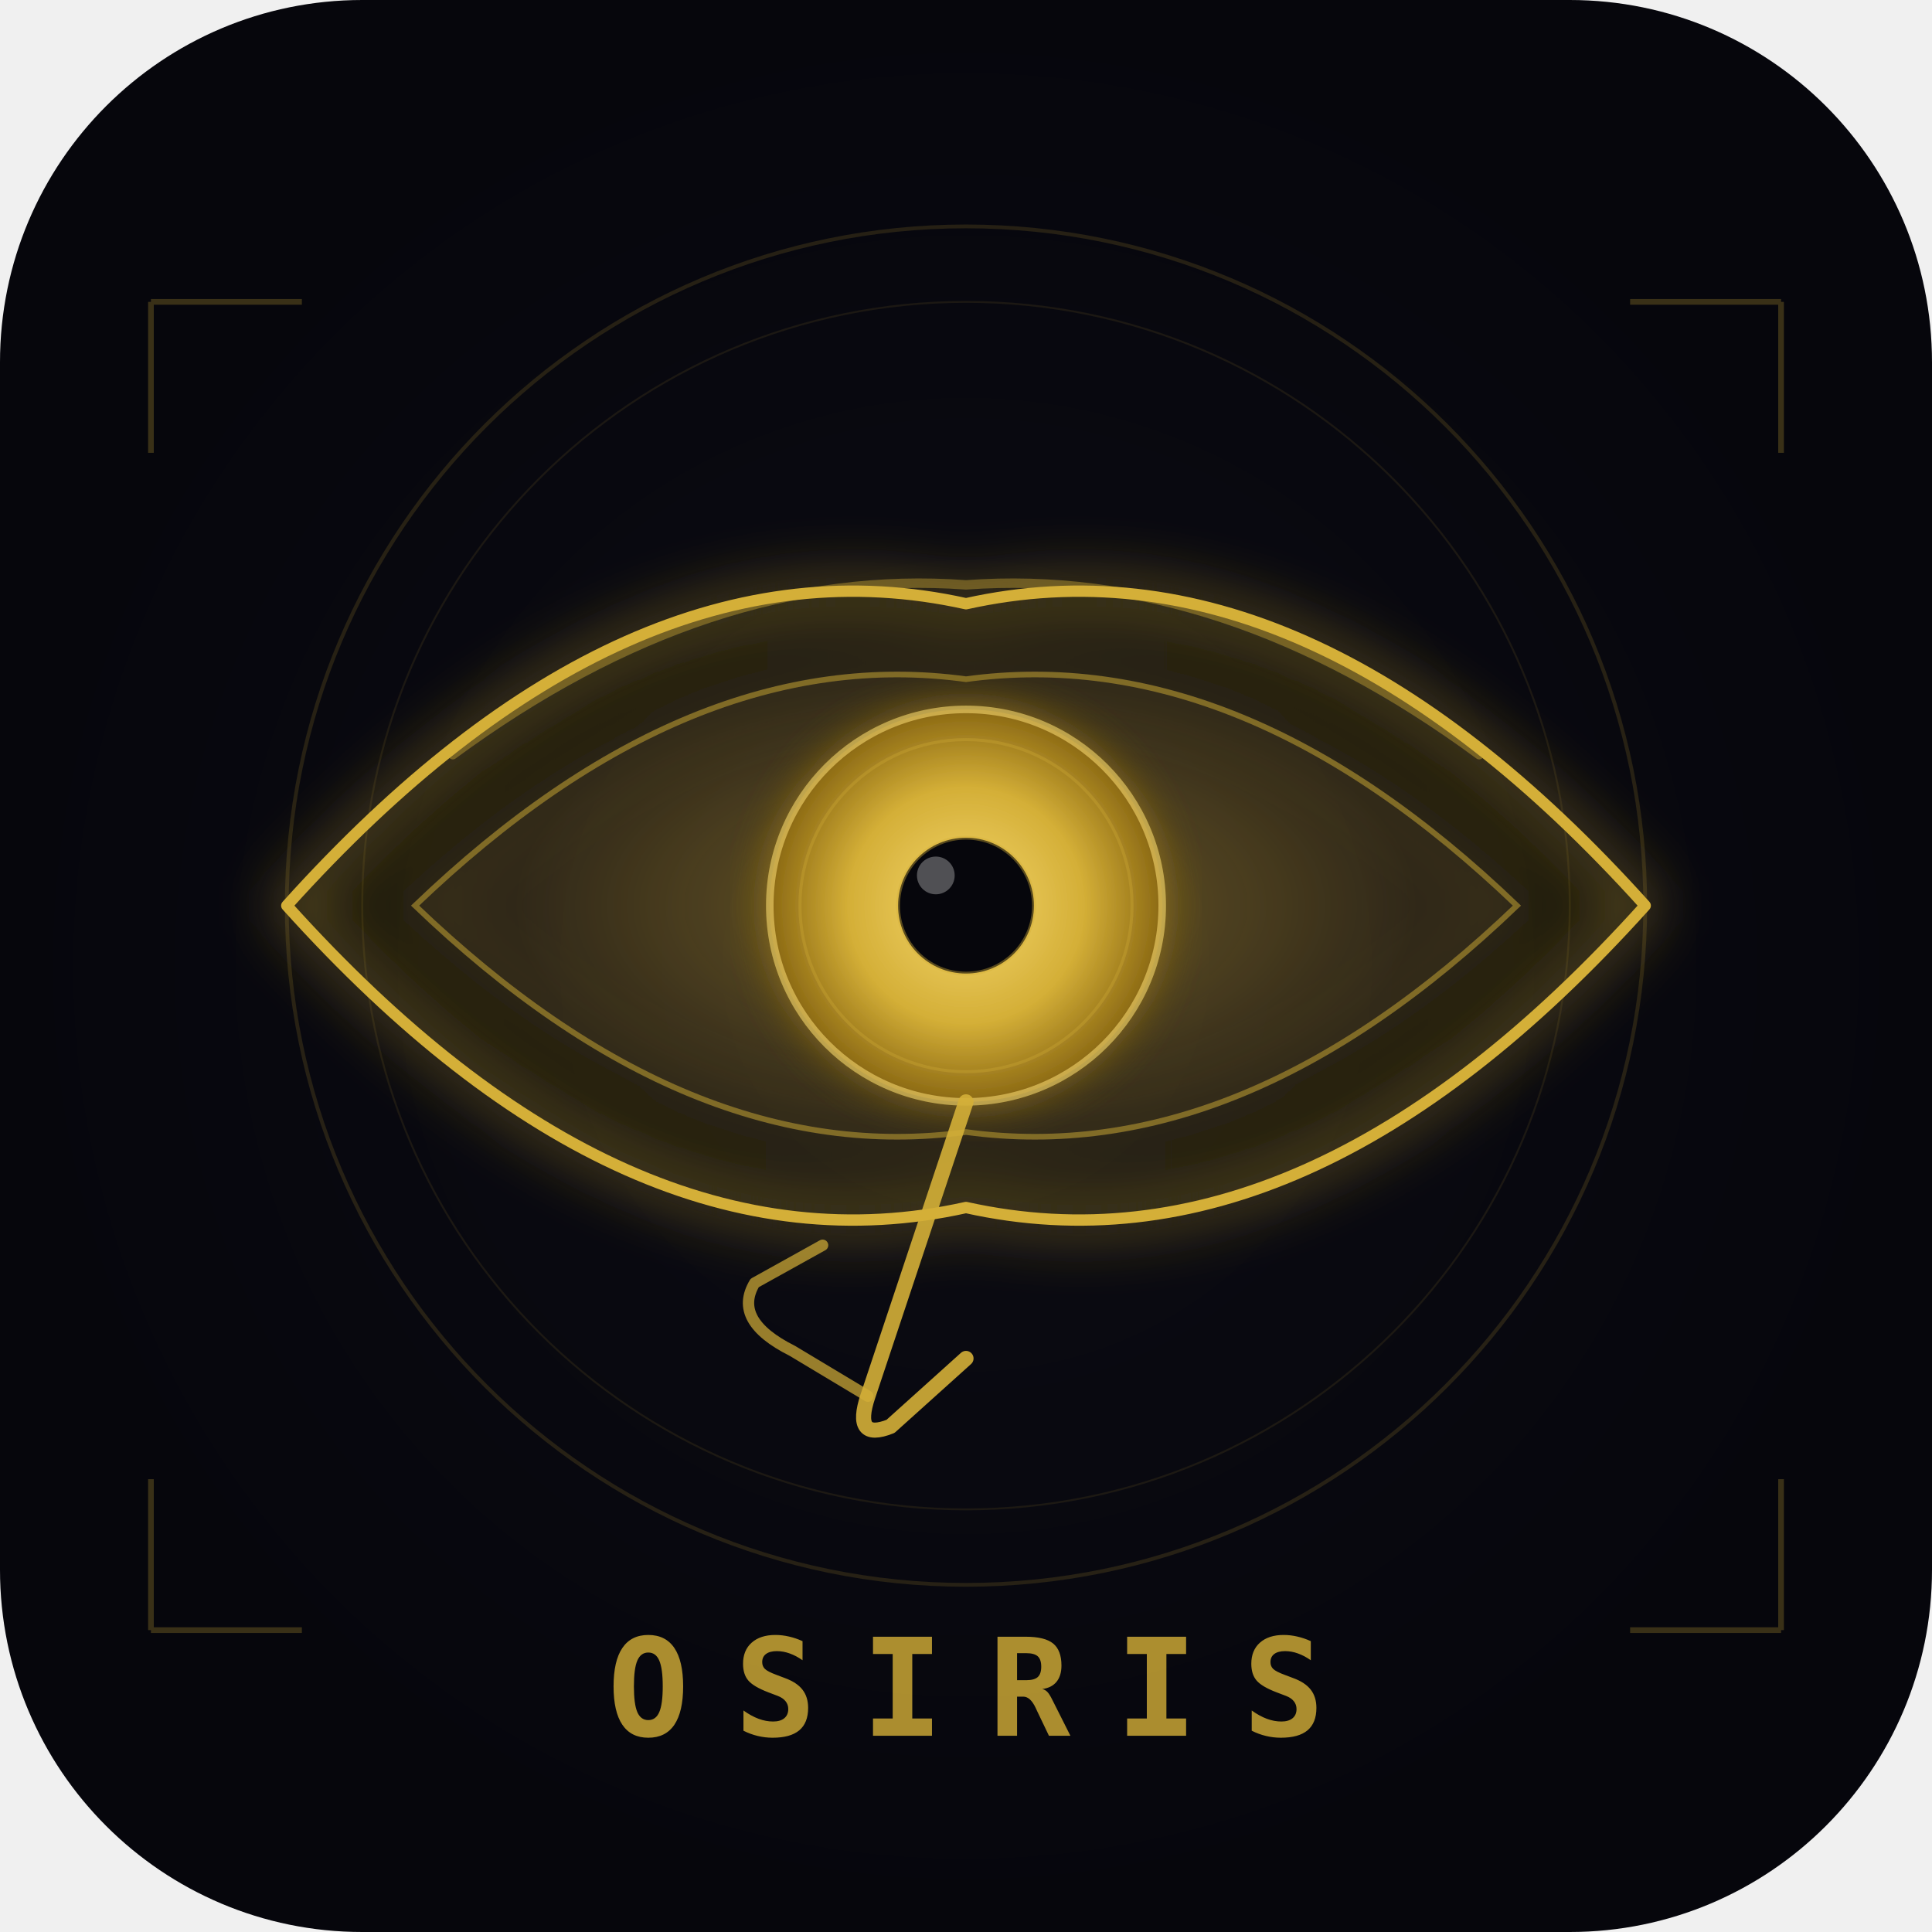
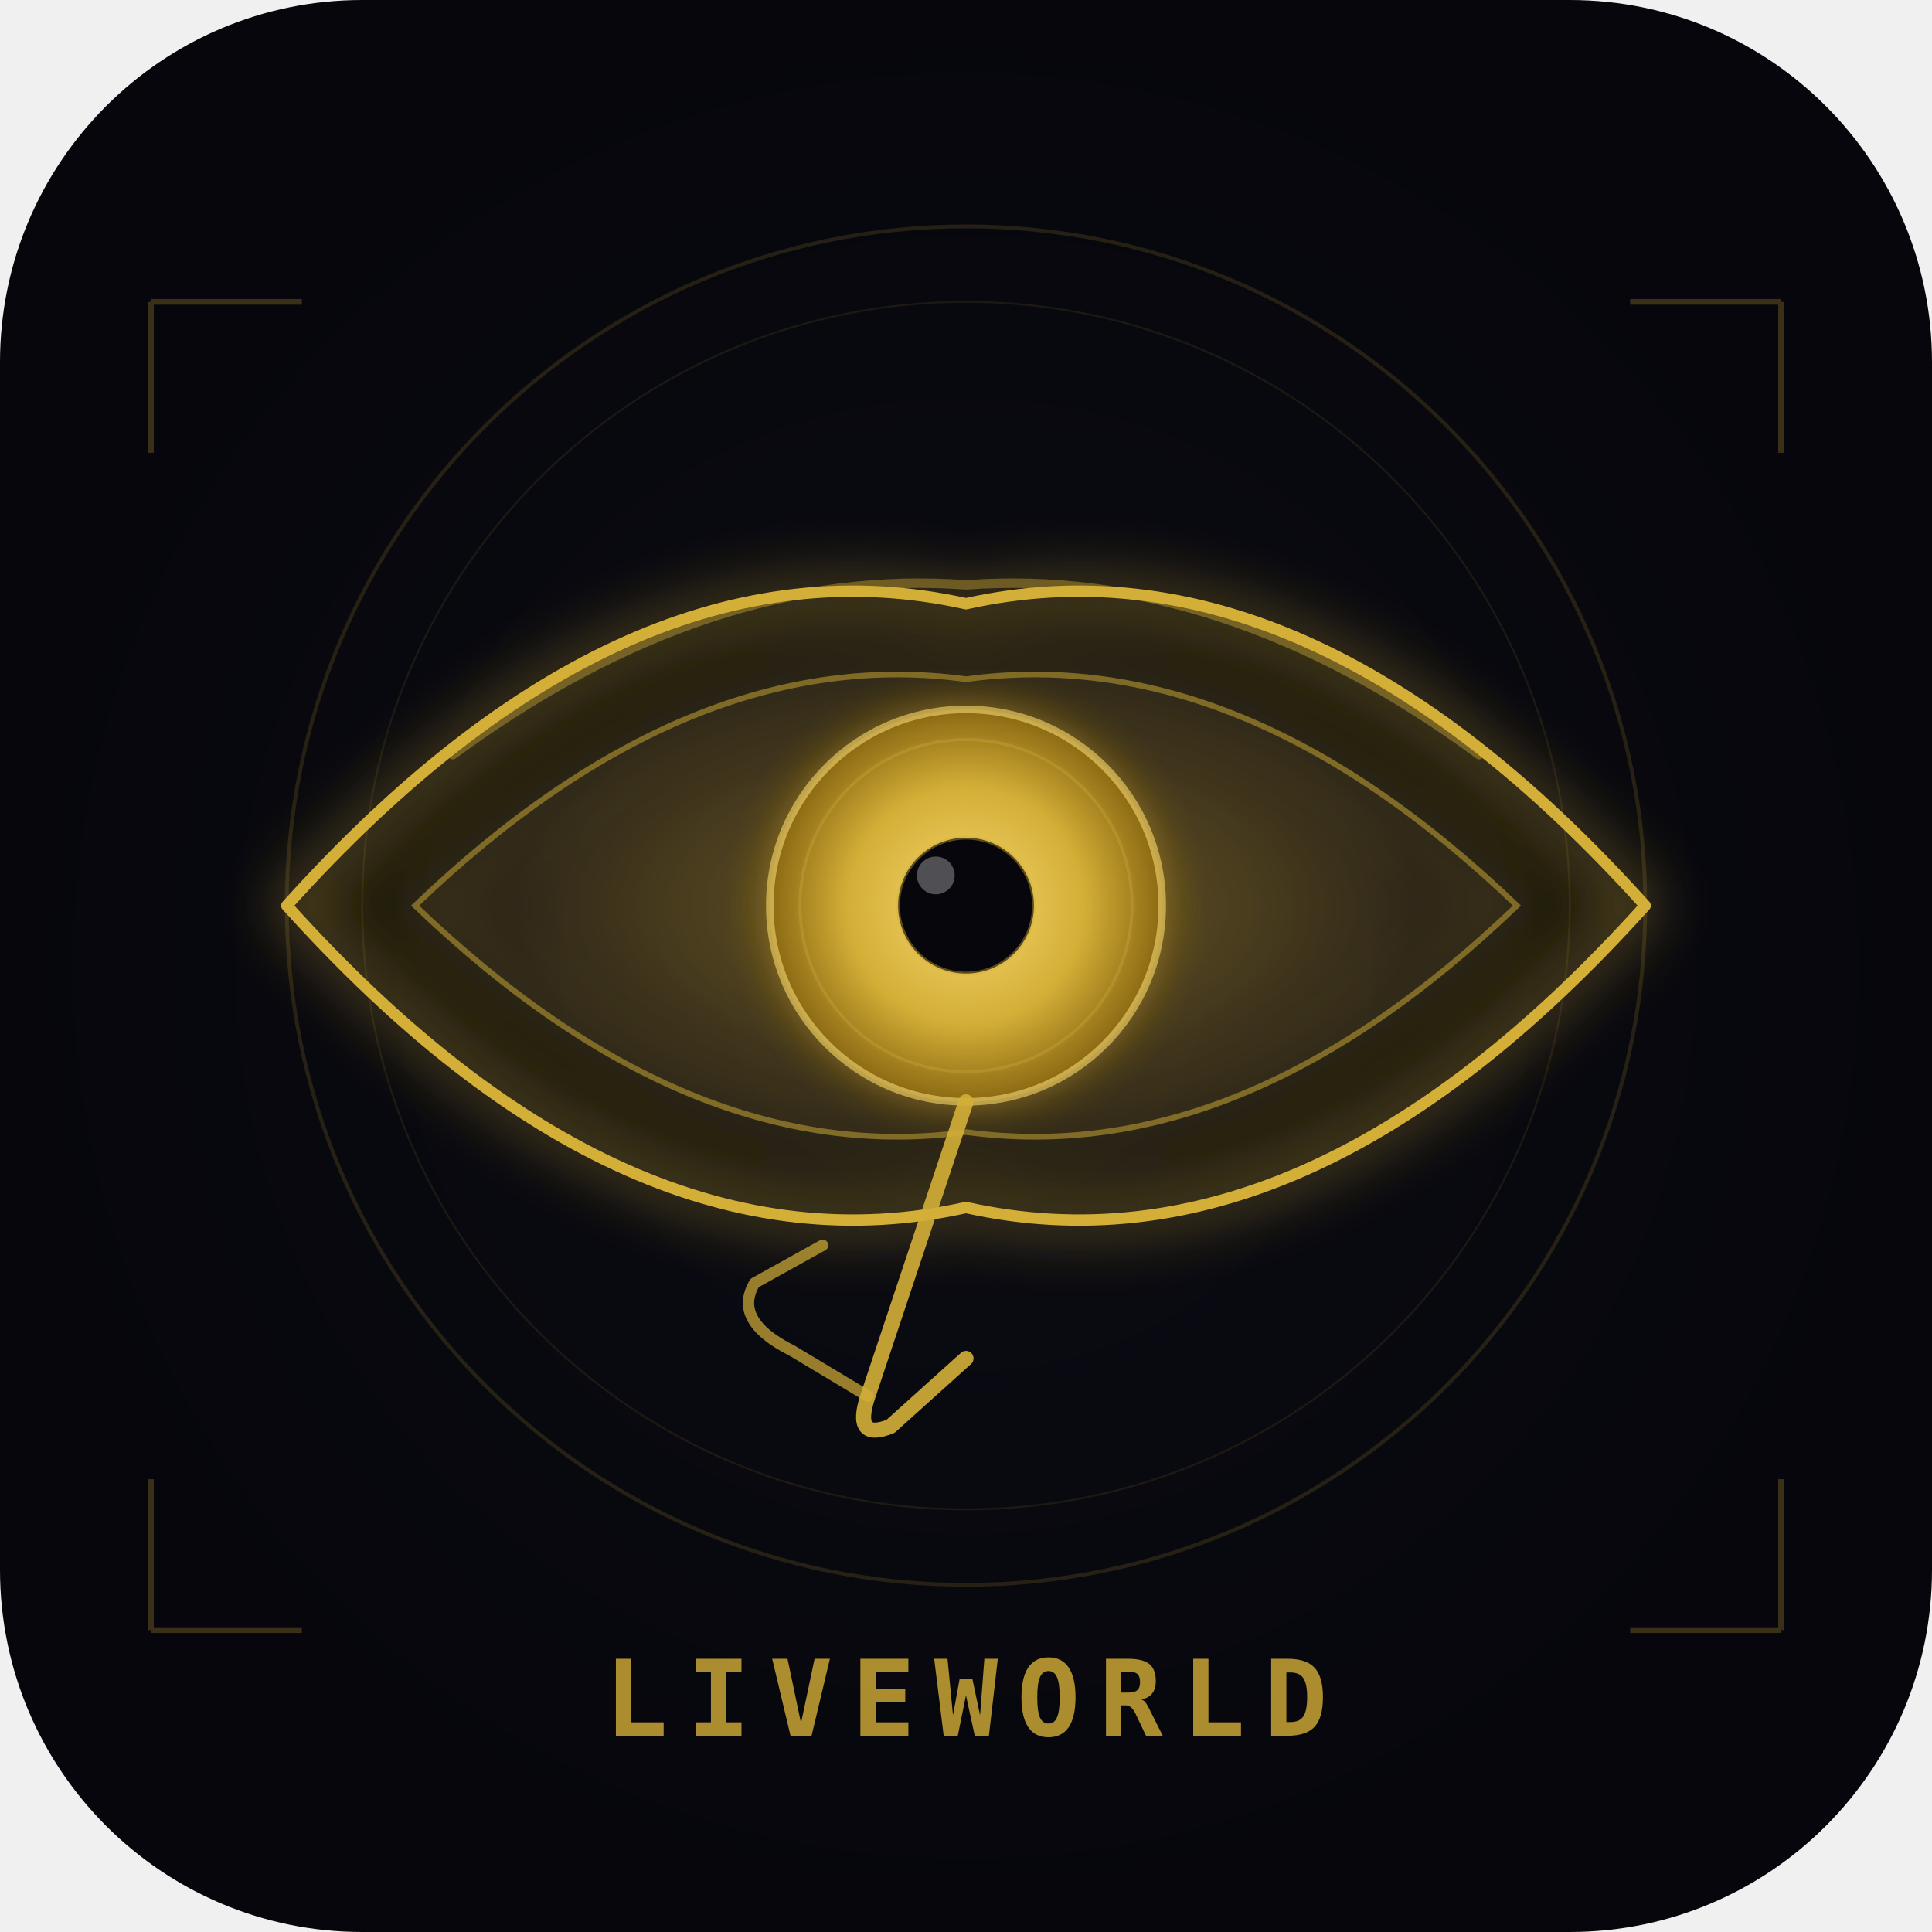
<svg xmlns="http://www.w3.org/2000/svg" viewBox="0 0 512 512" width="512" height="512">
  <defs>
    <radialGradient id="bg" cx="50%" cy="50%" r="50%">
      <stop offset="0%" stop-color="#0C0C14" />
      <stop offset="100%" stop-color="#06060C" />
    </radialGradient>
    <radialGradient id="iris" cx="50%" cy="50%" r="50%">
      <stop offset="0%" stop-color="#F5D76E" />
      <stop offset="60%" stop-color="#D4AF37" />
      <stop offset="100%" stop-color="#8B6914" />
    </radialGradient>
    <radialGradient id="glow" cx="50%" cy="50%" r="50%">
      <stop offset="0%" stop-color="#D4AF37" stop-opacity="0.4" />
      <stop offset="100%" stop-color="#D4AF37" stop-opacity="0" />
    </radialGradient>
    <filter id="f1" x="-50%" y="-50%" width="200%" height="200%">
      <feGaussianBlur stdDeviation="8" result="blur" />
      <feComposite in="SourceGraphic" in2="blur" operator="over" />
    </filter>
    <filter id="glow-filter">
      <feGaussianBlur stdDeviation="6" result="blur" />
      <feMerge>
        <feMergeNode in="blur" />
        <feMergeNode in="SourceGraphic" />
      </feMerge>
    </filter>
  </defs>
  <rect width="512" height="512" rx="96" fill="url(#bg)" />
  <circle cx="256" cy="240" r="180" fill="none" stroke="#D4AF37" stroke-width="1" opacity="0.15" />
  <circle cx="256" cy="240" r="160" fill="none" stroke="#D4AF37" stroke-width="0.5" opacity="0.1" />
  <ellipse cx="256" cy="240" rx="120" ry="60" fill="url(#glow)" />
  <g filter="url(#f1)">
    <path d="M76 240 Q166 140 256 160 Q346 140 436 240 Q346 340 256 320 Q166 340 76 240Z" fill="rgba(212,175,55,0.06)" stroke="#D4AF37" stroke-width="3" stroke-linejoin="round" />
    <path d="M110 240 Q183 170 256 180 Q329 170 402 240 Q329 310 256 300 Q183 310 110 240Z" fill="rgba(212,175,55,0.08)" stroke="#D4AF37" stroke-width="1.5" opacity="0.5" />
  </g>
  <circle cx="256" cy="240" r="52" fill="url(#iris)" filter="url(#glow-filter)" />
  <circle cx="256" cy="240" r="52" fill="none" stroke="#F5D76E" stroke-width="2" opacity="0.6" />
  <circle cx="256" cy="240" r="44" fill="none" stroke="#D4AF37" stroke-width="0.8" opacity="0.3" />
  <circle cx="256" cy="240" r="18" fill="#06060C" />
  <circle cx="256" cy="240" r="18" fill="none" stroke="#D4AF37" stroke-width="1" opacity="0.4" />
  <circle cx="248" cy="232" r="5" fill="white" opacity="0.3" />
  <g stroke="#D4AF37" fill="none" stroke-linecap="round" stroke-linejoin="round">
    <path d="M256 292 L230 370 Q226 382 236 378 L256 360" stroke-width="4" opacity="0.9" />
    <path d="M230 370 L210 358 Q194 350 200 340 L218 330" stroke-width="3" opacity="0.7" />
    <path d="M120 200 Q188 150 256 155 Q324 150 392 200" stroke-width="2.5" opacity="0.4" />
  </g>
  <g stroke="#D4AF37" stroke-width="1.5" opacity="0.25" fill="none">
    <path d="M40 80 L80 80 M40 80 L40 120" />
    <path d="M472 80 L432 80 M472 80 L472 120" />
    <path d="M40 432 L80 432 M40 432 L40 392" />
    <path d="M472 432 L432 432 M472 432 L472 392" />
  </g>
-   <text x="256" y="460" text-anchor="middle" font-family="monospace" font-size="36" fill="#D4AF37" letter-spacing="12" font-weight="700" opacity="0.8">OSIRIS</text>
+   <text x="256" y="460" text-anchor="middle" font-family="monospace" font-size="28" fill="#D4AF37" letter-spacing="5" font-weight="700" opacity="0.8">LIVEWORLD</text>
</svg>
